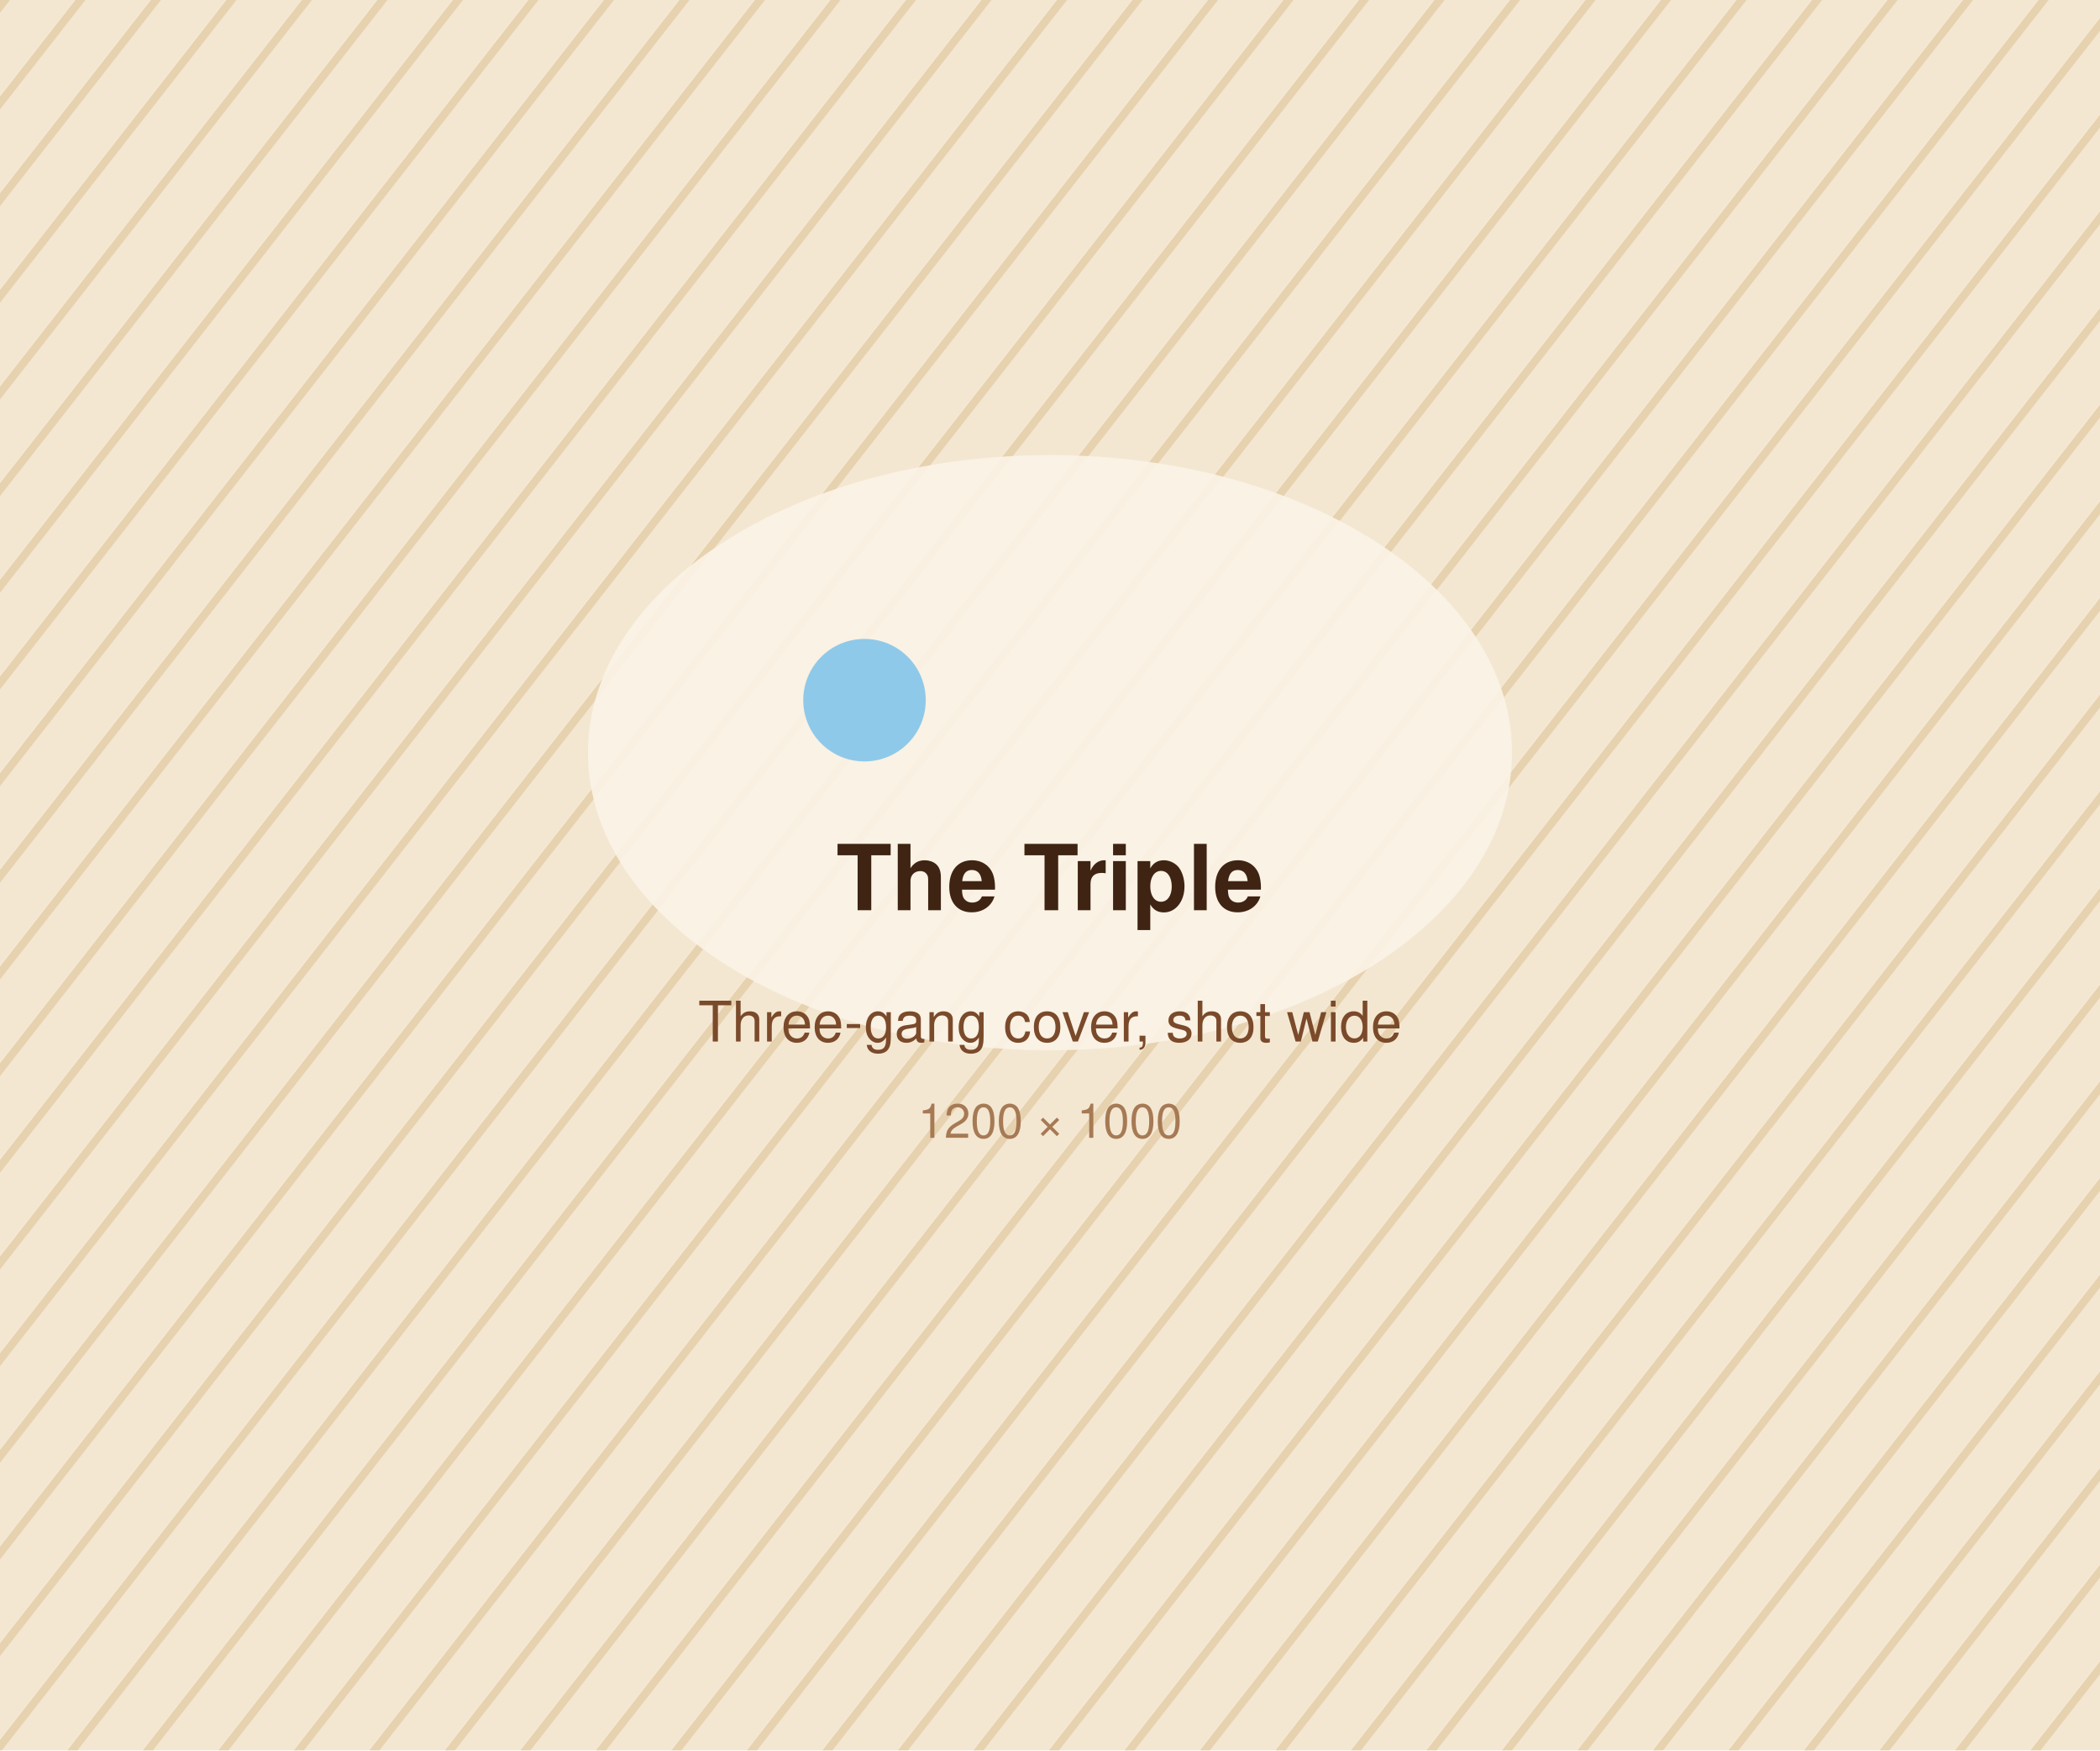
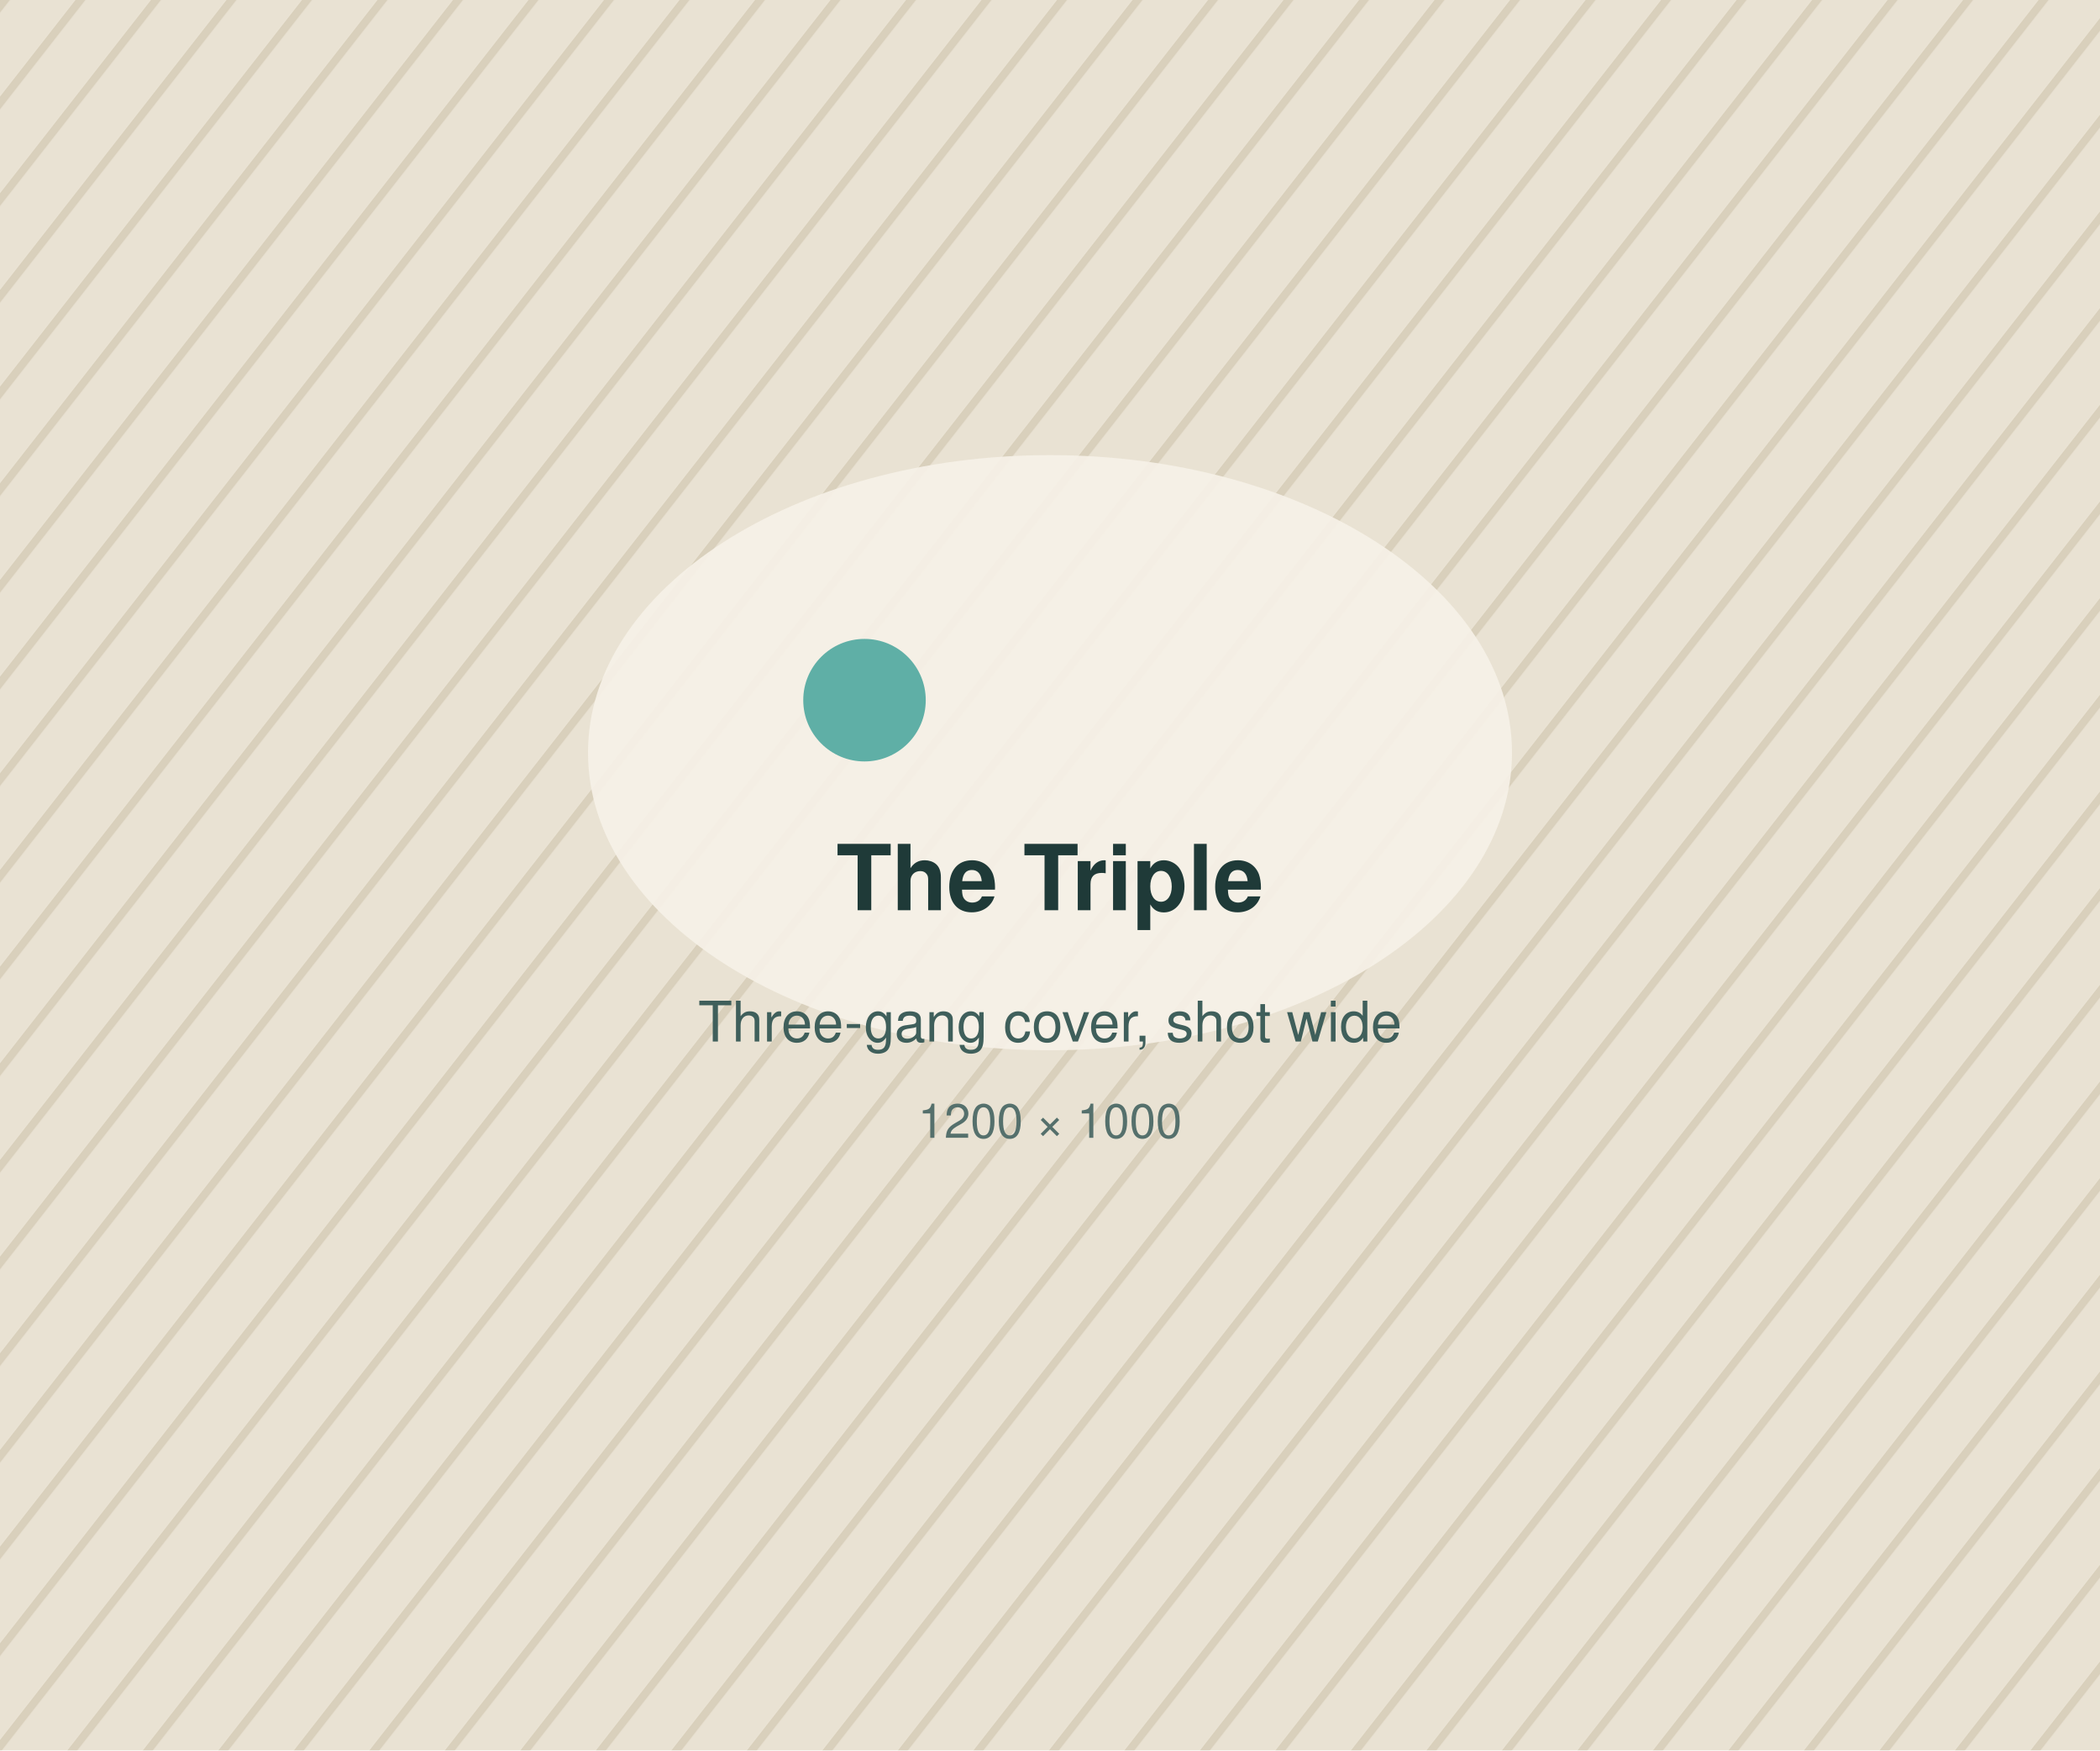
<svg xmlns="http://www.w3.org/2000/svg" viewBox="0 0 1200 1000" width="1200" height="1000" role="img" aria-label="The Triple placeholder">
  <defs>
    <pattern id="hatch" width="34" height="34" patternUnits="userSpaceOnUse" patternTransform="rotate(38)">
-       <rect width="34" height="34" fill="#F4E7D2" />
-       <line x1="0" y1="0" x2="0" y2="34" stroke="#E7D2AF" stroke-width="9" />
+       <rect width="34" height="34" fill="#E9E2D3" />
+       <line x1="0" y1="0" x2="0" y2="34" stroke="#D9D0BC" stroke-width="9" />
    </pattern>
  </defs>
  <rect width="1200" height="1000" fill="url(#hatch)" />
-   <ellipse cx="600" cy="430" rx="264" ry="170" fill="#FBF3E6" opacity="0.92" />
-   <circle cx="494" cy="400" r="35" fill="#8FC9E9" />
-   <text x="600" y="520" text-anchor="middle" font-family="Helvetica, Arial, sans-serif" font-size="52" font-weight="700" fill="#3F2413">The Triple</text>
-   <text x="600" y="595" text-anchor="middle" font-family="Helvetica, Arial, sans-serif" font-size="32" fill="#7A4A2B">Three-gang cover, shot wide</text>
-   <text x="600" y="650" text-anchor="middle" font-family="Helvetica, Arial, sans-serif" font-size="27" fill="#A67A55">1200 × 1000</text>
+   <ellipse cx="600" cy="430" rx="264" ry="170" fill="#F6F1E7" opacity="0.92" />
+   <circle cx="494" cy="400" r="35" fill="#5FAFA6" />
+   <text x="600" y="520" text-anchor="middle" font-family="Helvetica, Arial, sans-serif" font-size="52" font-weight="700" fill="#1F3A38">The Triple</text>
+   <text x="600" y="595" text-anchor="middle" font-family="Helvetica, Arial, sans-serif" font-size="32" fill="#3F5F5B">Three-gang cover, shot wide</text>
+   <text x="600" y="650" text-anchor="middle" font-family="Helvetica, Arial, sans-serif" font-size="27" fill="#55706C">1200 × 1000</text>
</svg>
